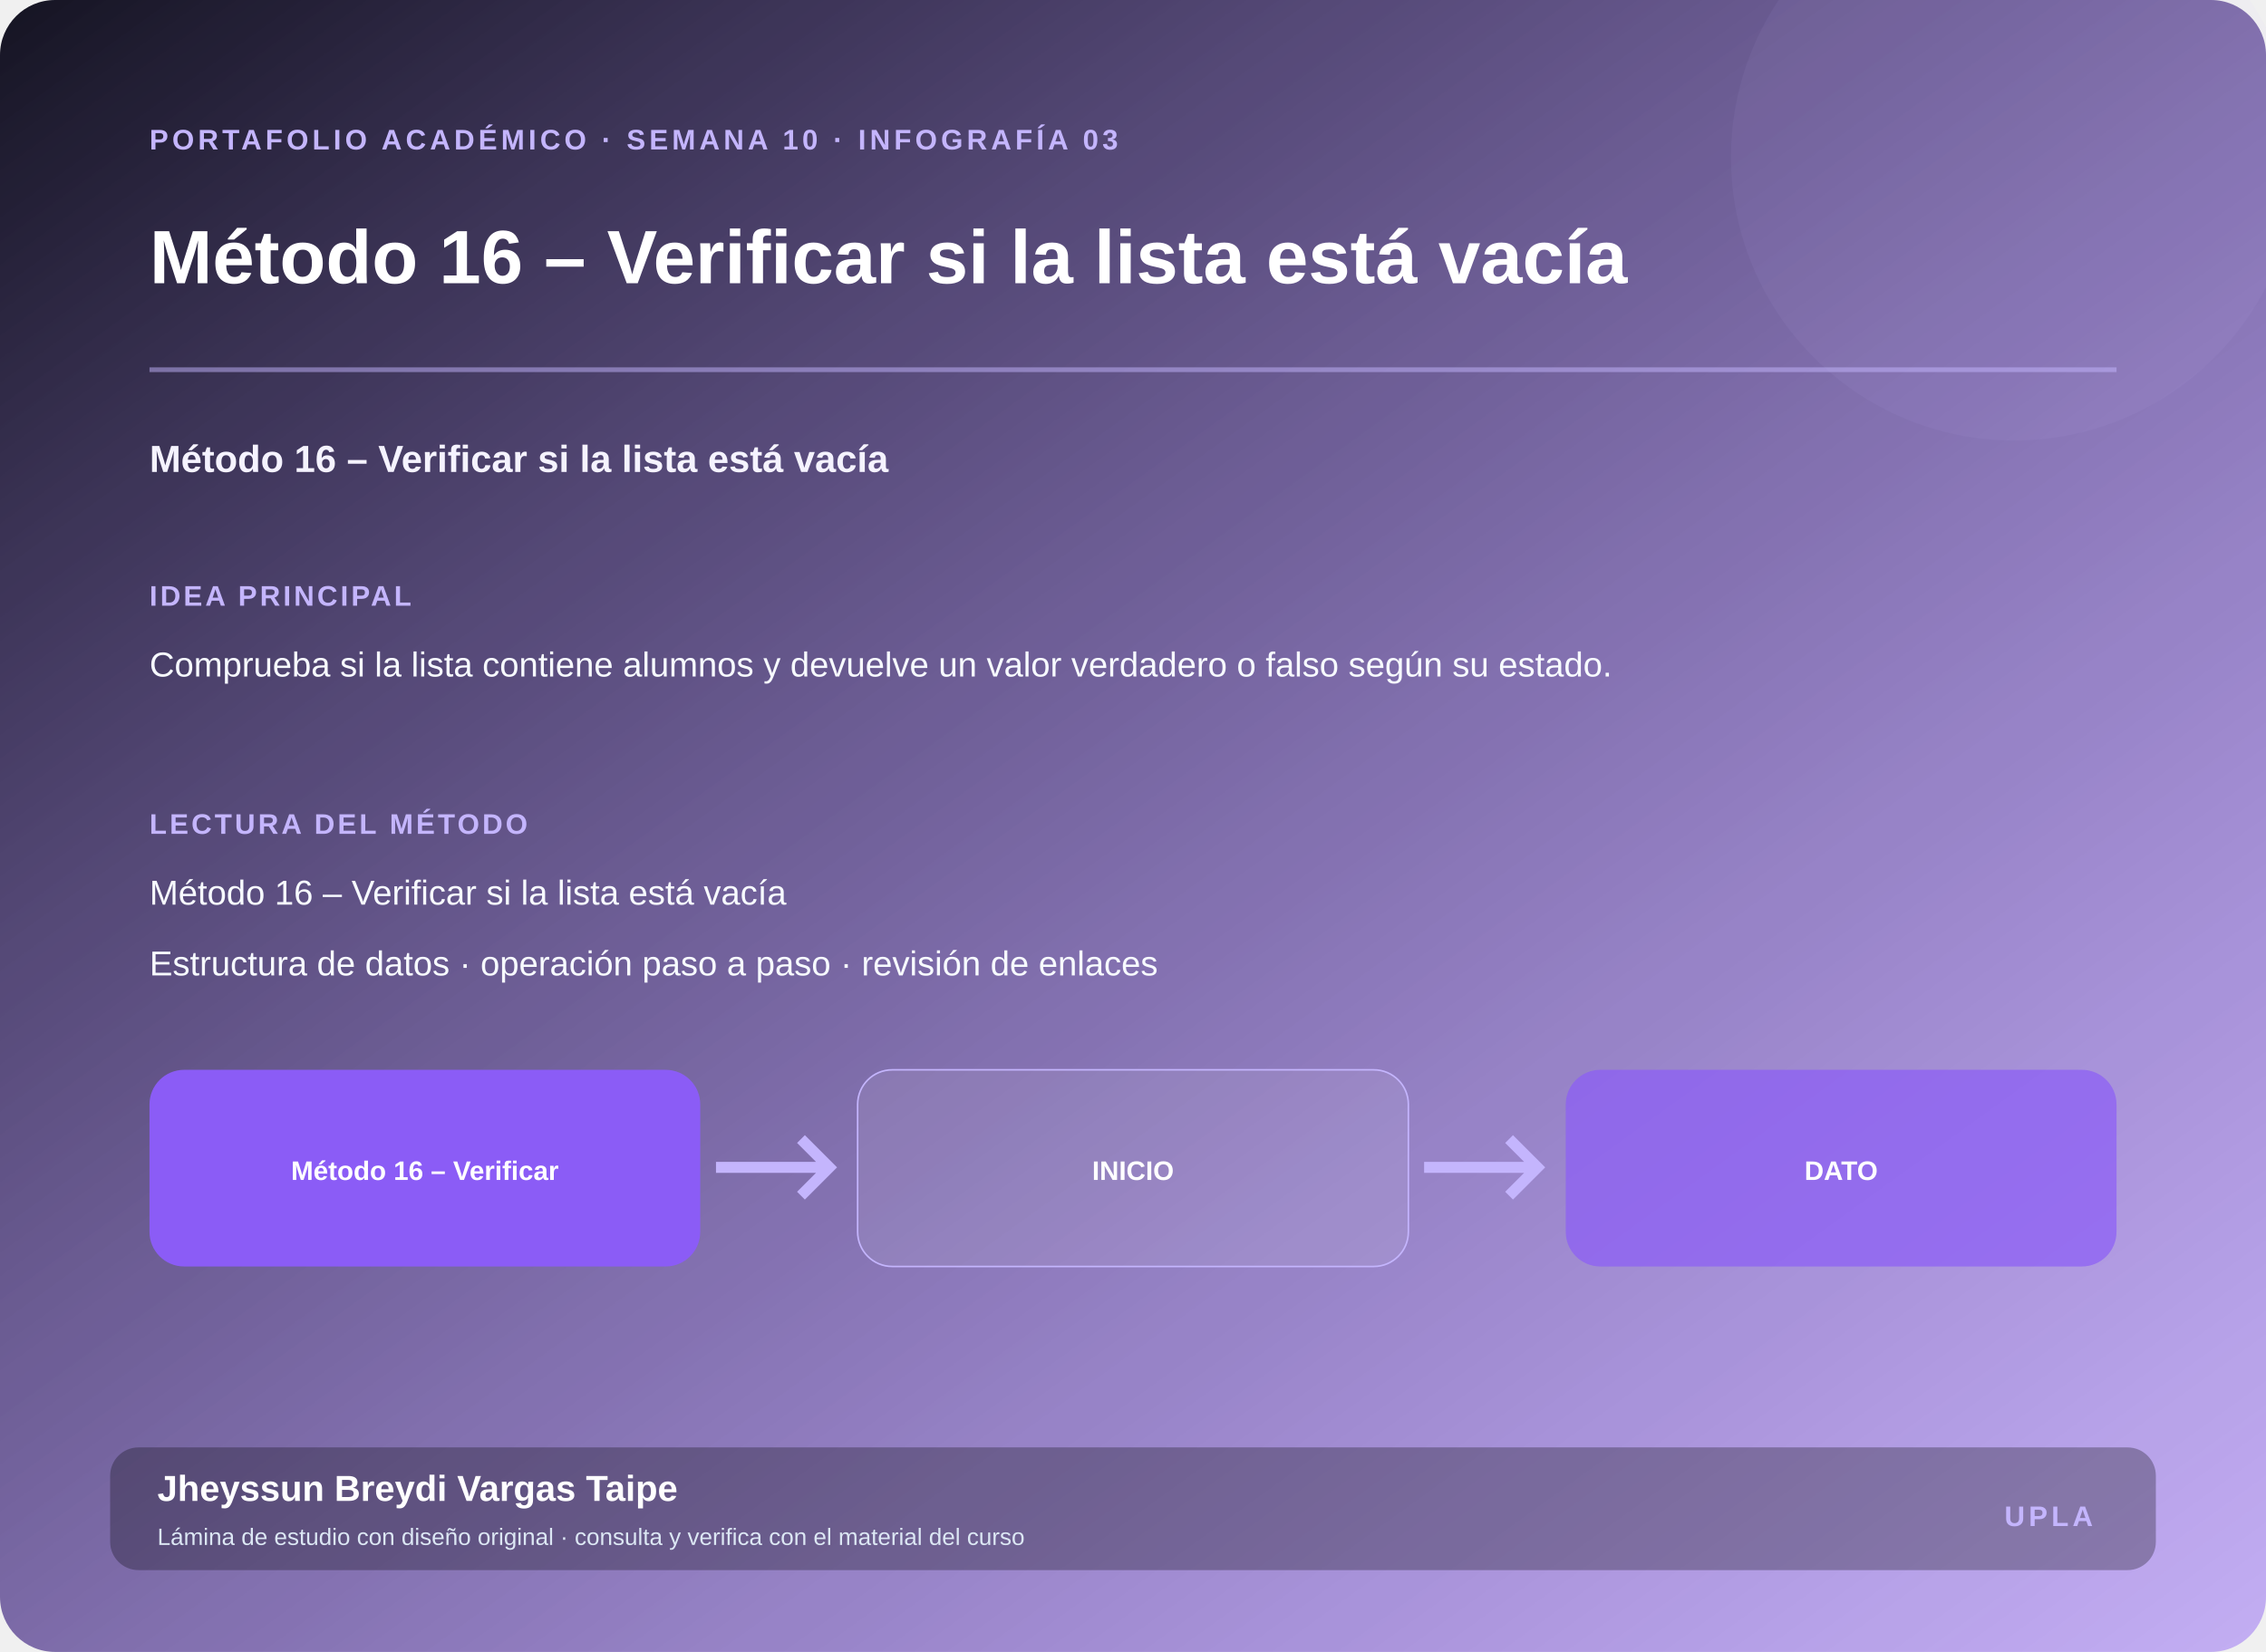
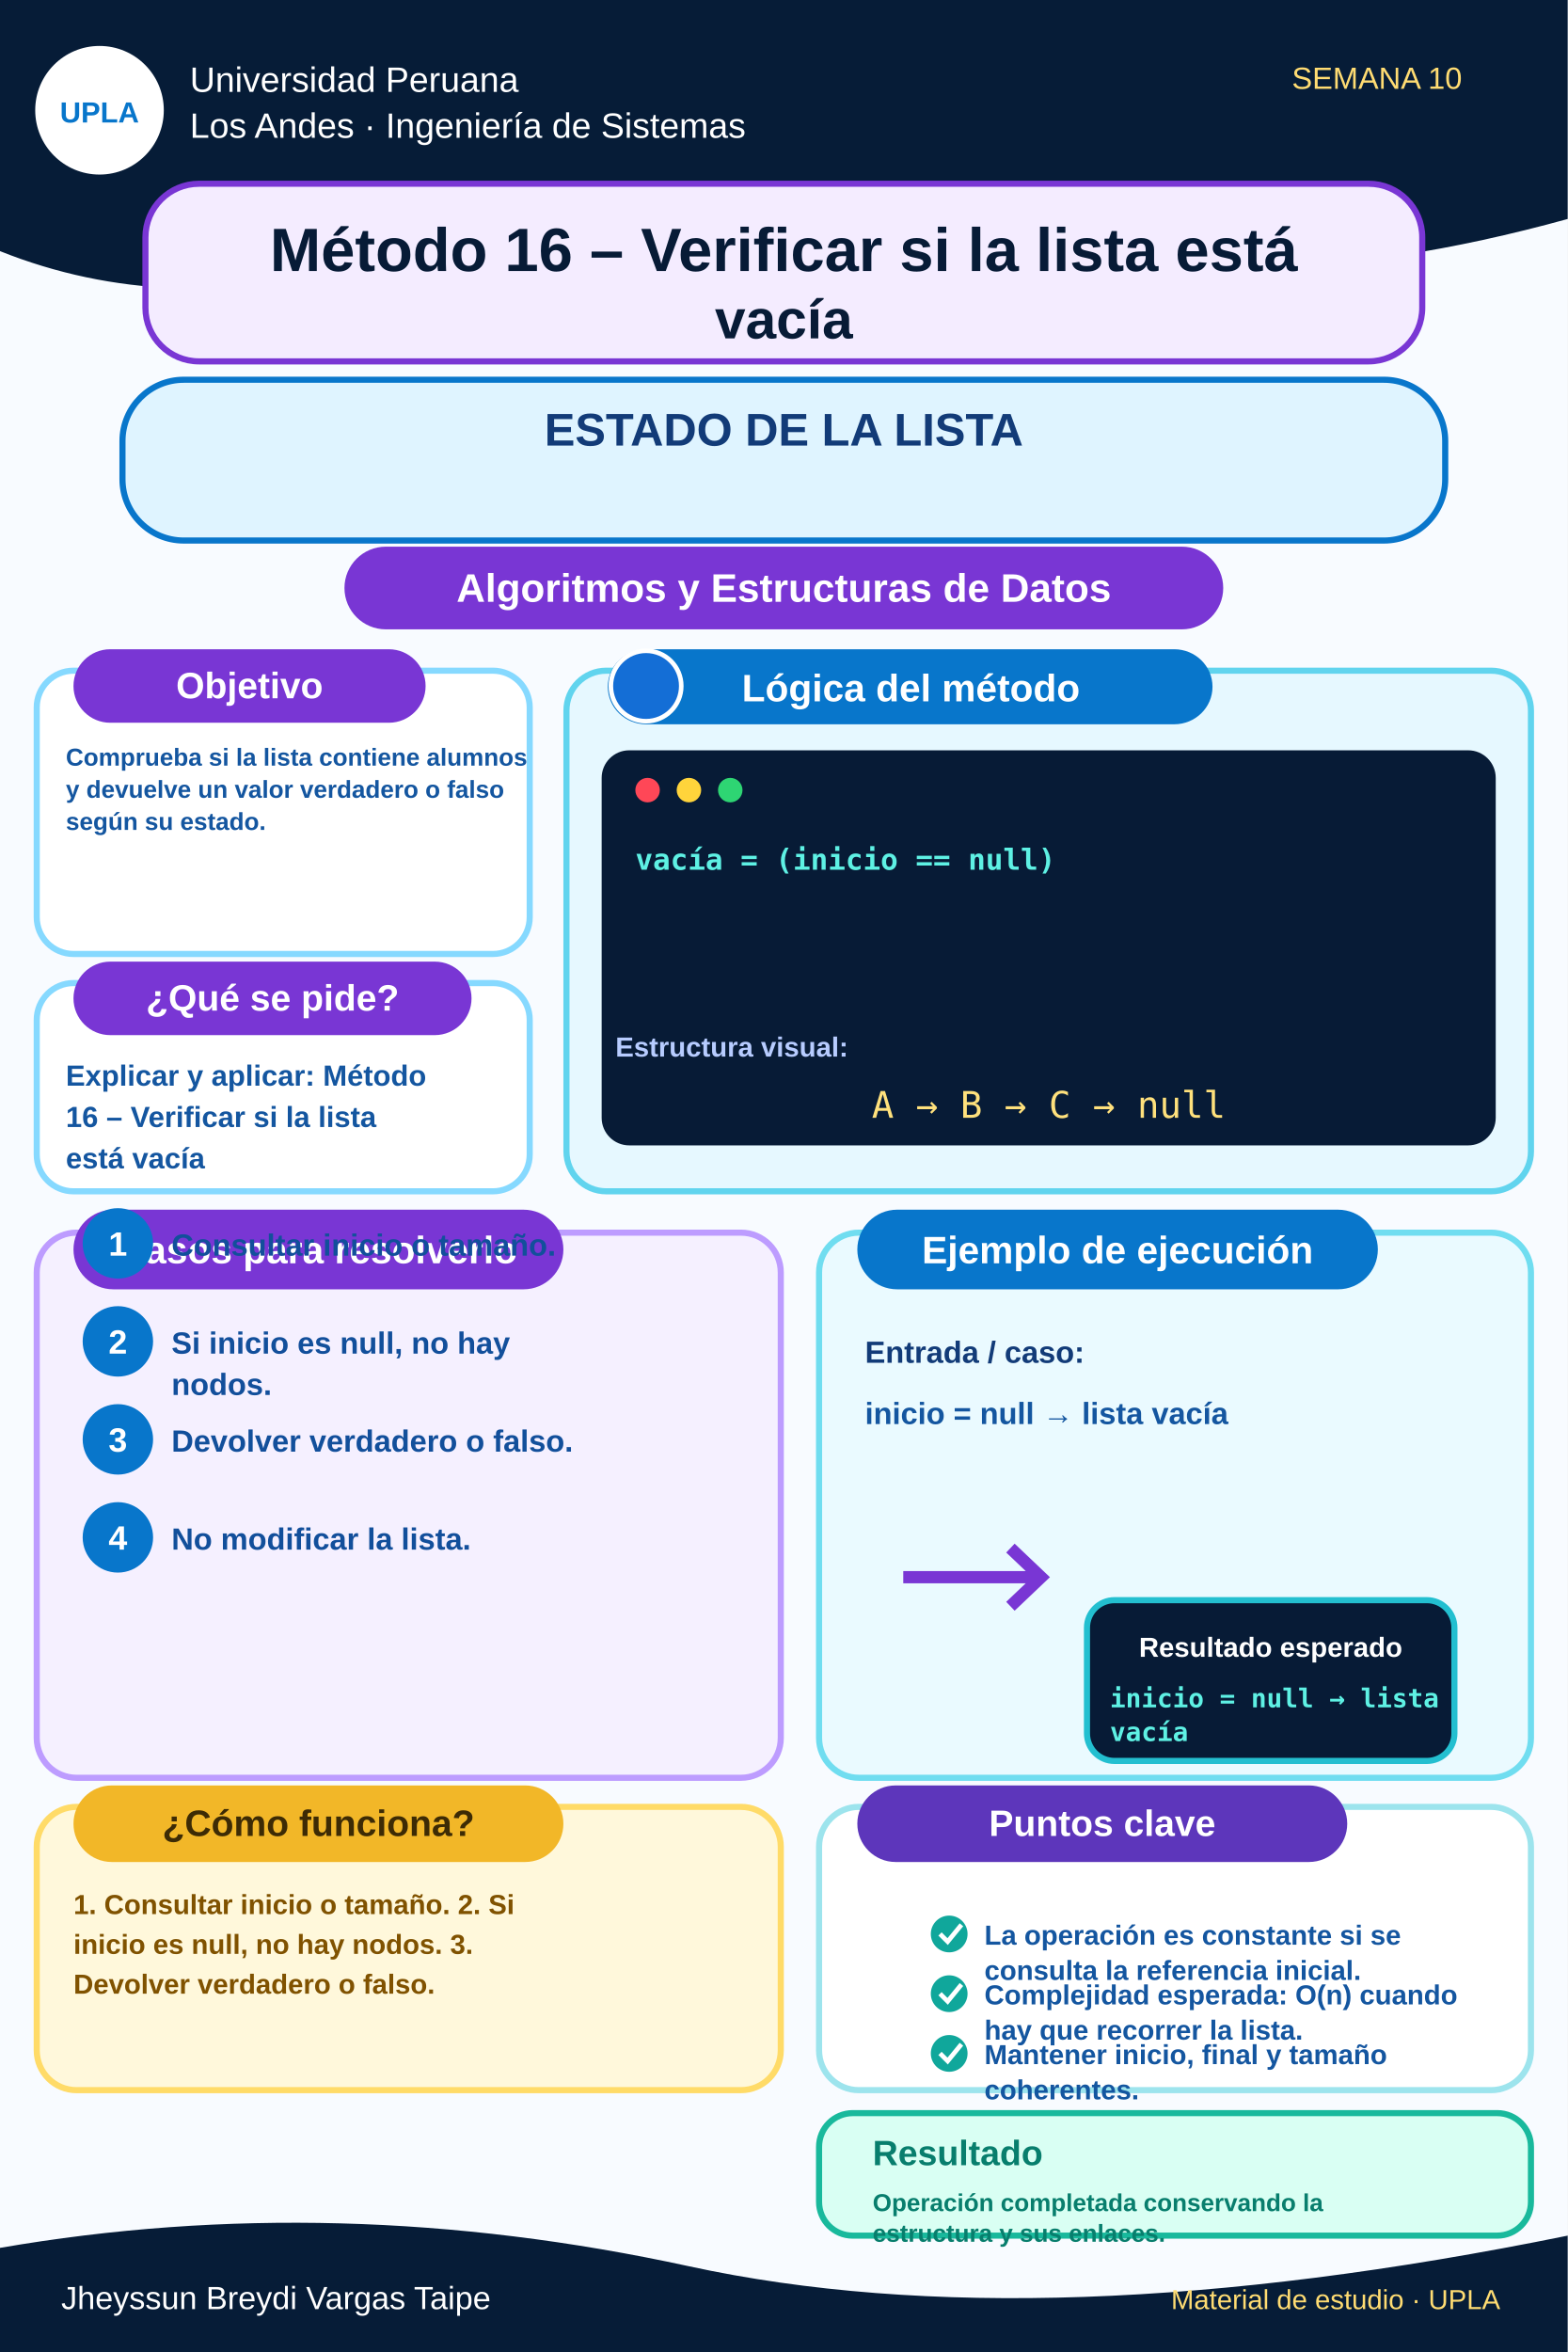
- <svg xmlns="http://www.w3.org/2000/svg" viewBox="0 0 1440 1050" role="img" aria-labelledby="t d">
-   <defs>
-     <linearGradient id="g" x1="0" y1="0" x2="1" y2="1">
-       <stop stop-color="#141321" />
-       <stop offset="1" stop-color="#8b5cf6" stop-opacity=".45" />
-     </linearGradient>
-   </defs>
-   <rect width="1440" height="1050" rx="35" fill="url(#g)" />
-   <circle cx="1280" cy="100" r="180" fill="#c4b5fd" opacity=".06" />
-   <text x="95" y="95" class="kicker">PORTAFOLIO ACADÉMICO · SEMANA 10 · INFOGRAFÍA 03</text>
-   <text x="95" y="180" class="title">Método 16 – Verificar si la lista está vacía</text>
-   <path d="M95 235H1345" stroke="#c4b5fd" opacity=".5" stroke-width="3" />
-   <text x="95" y="300" class="subtitle">Método 16 – Verificar si la lista está vacía</text>
-   <text x="95" y="385" class="label">IDEA PRINCIPAL</text>
-   <text x="95" y="430" class="body">Comprueba si la lista contiene alumnos y devuelve un valor verdadero o falso según su estado.</text>
-   <text x="95" y="530" class="label">LECTURA DEL MÉTODO</text>
-   <text x="95" y="575" class="body">Método 16 – Verificar si la lista está vacía</text>
-   <text x="95" y="620" class="body">Estructura de datos · operación paso a paso · revisión de enlaces</text>
-   <rect x="95" y="680" width="350" height="125" rx="22" fill="#8b5cf6" />
-   <rect x="545" y="680" width="350" height="125" rx="22" fill="#fff" fill-opacity=".08" stroke="#c4b5fd" />
-   <rect x="995" y="680" width="350" height="125" rx="22" fill="#8b5cf6" opacity=".7" />
-   <text x="270" y="750" class="node">Método 16 – Verificar </text>
-   <text x="720" y="750" class="node">INICIO</text>
-   <text x="1170" y="750" class="node">DATO</text>
-   <path d="M455 742h72m-18-18 18 18-18 18M905 742h72m-18-18 18 18-18 18" stroke="#c4b5fd" stroke-width="7" fill="none" />
-   <rect x="70" y="920" width="1300" height="78" rx="18" fill="#000" opacity=".28" />
-   <text x="100" y="954" class="foot">Jheyssun Breydi Vargas Taipe</text>
-   <text x="100" y="982" class="note">Lámina de estudio con diseño original · consulta y verifica con el material del curso</text>
-   <text x="1330" y="970" class="kicker" text-anchor="end">UPLA</text>
-   <style>.kicker{font:700 18px 'Segoe UI',Arial;letter-spacing:2.4px;fill:#c4b5fd}.title{font:800 48px 'Segoe UI',Arial;fill:#fff}.subtitle{font:700 24px 'Segoe UI',Arial;fill:#f5f3ff}.label{font:800 18px 'Segoe UI',Arial;letter-spacing:1.8px;fill:#c4b5fd}.body{font:500 22px 'Segoe UI',Arial;fill:#f7faff}.small{font:700 18px 'Segoe UI',Arial;fill:#fff;text-anchor:middle}.node{font:700 17px 'Segoe UI',Arial;fill:#fff;text-anchor:middle}.foot{font:800 23px 'Segoe UI',Arial;fill:#fff}.note{font:500 15px 'Segoe UI',Arial;fill:#dce7f4}</style>
+ <svg xmlns="http://www.w3.org/2000/svg" viewBox="0 0 1024 1536" role="img" aria-labelledby="t d">
+   <rect width="1024" height="1536" fill="#f8fbff" />
+   <path d="M0 0H1024V143Q800 205 620 151T240 173Q110 208 0 164Z" fill="#061c37" />
+   <circle cx="65" cy="72" r="42" fill="#fff" />
+   <text x="65" y="80" text-anchor="middle" font-family="Arial" font-size="19" font-weight="900" fill="#0876cb">UPLA</text>
+   <text x="124" y="60" font-family="Trebuchet MS,Arial" font-size="23" fill="white">Universidad Peruana</text>
+   <text x="124" y="90" font-family="Trebuchet MS,Arial" font-size="23" fill="white">Los Andes · Ingeniería de Sistemas</text>
+   <text x="955" y="58" text-anchor="end" font-family="Trebuchet MS,Arial" font-size="20" fill="#ffdc72">SEMANA 10</text>
+   <rect x="95" y="120" width="834" height="116" rx="35" fill="#f4ecff" stroke="#7936d4" stroke-width="4" />
+   <text x="512" y="177" text-anchor="middle" font-family="Trebuchet MS,Comic Sans MS,Arial" font-size="40" font-weight="900" fill="#071b36">Método 16 – Verificar si la lista está</text>
+   <text x="512" y="221" text-anchor="middle" font-family="Trebuchet MS,Comic Sans MS,Arial" font-size="36" font-weight="900" fill="#071b36">vacía</text>
+   <rect x="80" y="248" width="864" height="105" rx="40" fill="#dff4ff" stroke="#0876cb" stroke-width="4" />
+   <text x="512" y="291" text-anchor="middle" font-family="Trebuchet MS,Comic Sans MS,Arial" font-size="30" font-weight="900" fill="#123b78">
+     <tspan x="512" dy="0">ESTADO DE LA LISTA</tspan>
+   </text>
+   <rect x="225" y="357" width="574" height="54" rx="27" fill="#7936d4" />
+   <text x="512" y="393" text-anchor="middle" font-family="Trebuchet MS,Arial" font-size="26" font-weight="800" fill="white">Algoritmos y Estructuras de Datos</text>
+   <rect x="24" y="438" width="322" height="185" rx="24" fill="white" stroke="#86d9ff" stroke-width="4" />
+   <rect x="48" y="424" width="230" height="48" rx="24" fill="#7936d4" />
+   <text x="163" y="456" text-anchor="middle" font-family="Trebuchet MS,Arial" font-size="24" font-weight="900" fill="white">Objetivo</text>
+   <text x="43" y="500" font-family="Trebuchet MS,Comic Sans MS,Arial" font-size="16" font-weight="600" fill="#1456a0">
+     <tspan x="43" dy="0">Comprueba si la lista contiene alumnos</tspan>
+     <tspan x="43" dy="21">y devuelve un valor verdadero o falso</tspan>
+     <tspan x="43" dy="21">según su estado.</tspan>
+   </text>
+   <rect x="24" y="642" width="322" height="136" rx="24" fill="white" stroke="#86d9ff" stroke-width="4" />
+   <rect x="48" y="628" width="260" height="48" rx="24" fill="#7936d4" />
+   <text x="178" y="660" text-anchor="middle" font-family="Trebuchet MS,Arial" font-size="24" font-weight="900" fill="white">¿Qué se pide?</text>
+   <text x="43" y="709" font-family="'Trebuchet MS','Comic Sans MS',Arial" font-size="19" font-weight="600" fill="#1456a0">
+     <tspan x="43" dy="0">Explicar y aplicar: Método</tspan>
+     <tspan x="43" dy="27">16 – Verificar si la lista</tspan>
+     <tspan x="43" dy="27">está vacía</tspan>
+   </text>
+   <rect x="370" y="438" width="630" height="340" rx="26" fill="#e6f8ff" stroke="#61d4ee" stroke-width="4" />
+   <rect x="397" y="424" width="395" height="49" rx="25" fill="#0876cb" />
+   <circle cx="422" cy="448" r="23" fill="#146ed6" stroke="white" stroke-width="3" />
+   <text x="595" y="458" text-anchor="middle" font-family="Trebuchet MS,Arial" font-size="25" font-weight="900" fill="white">Lógica del método</text>
+   <rect x="393" y="490" width="584" height="258" rx="18" fill="#071b36" />
+   <circle cx="423" cy="516" r="8" fill="#ff4757" />
+   <circle cx="450" cy="516" r="8" fill="#ffd43b" />
+   <circle cx="477" cy="516" r="8" fill="#2ed573" />
+   <text x="415" y="568" font-family="Consolas,monospace" font-size="19" font-weight="700" fill="#5ef1e4">
+     <tspan x="415" dy="0">vacía = (inicio == null)</tspan>
+   </text>
+   <text x="402" y="690" font-family="'Trebuchet MS','Comic Sans MS',Arial" font-size="18" font-weight="700" fill="#b7ccff">
+     <tspan x="402" dy="0">Estructura visual:</tspan>
+   </text>
+   <text x="685" y="730" text-anchor="middle" font-family="Consolas,monospace" font-size="24" fill="#ffe17c">A → B → C → null</text>
+   <rect x="24" y="805" width="486" height="356" rx="26" fill="#f5f0ff" stroke="#bd9cff" stroke-width="4" />
+   <rect x="48" y="790" width="320" height="52" rx="26" fill="#7936d4" />
+   <text x="208" y="825" text-anchor="middle" font-family="Trebuchet MS,Arial" font-size="25" font-weight="900" fill="white">Pasos para resolverlo</text>
+   <circle cx="77" cy="812" r="23" fill="#0876cb" />
+   <text x="77" y="820" text-anchor="middle" font-family="Arial" font-size="22" font-weight="900" fill="white">1</text>
+   <text x="112" y="820" font-family="'Trebuchet MS','Comic Sans MS',Arial" font-size="20" font-weight="600" fill="#124f9b">
+     <tspan x="112" dy="0">Consultar inicio o tamaño.</tspan>
+   </text>
+   <circle cx="77" cy="876" r="23" fill="#0876cb" />
+   <text x="77" y="884" text-anchor="middle" font-family="Arial" font-size="22" font-weight="900" fill="white">2</text>
+   <text x="112" y="884" font-family="'Trebuchet MS','Comic Sans MS',Arial" font-size="20" font-weight="600" fill="#124f9b">
+     <tspan x="112" dy="0">Si inicio es null, no hay</tspan>
+     <tspan x="112" dy="27">nodos.</tspan>
+   </text>
+   <circle cx="77" cy="940" r="23" fill="#0876cb" />
+   <text x="77" y="948" text-anchor="middle" font-family="Arial" font-size="22" font-weight="900" fill="white">3</text>
+   <text x="112" y="948" font-family="'Trebuchet MS','Comic Sans MS',Arial" font-size="20" font-weight="600" fill="#124f9b">
+     <tspan x="112" dy="0">Devolver verdadero o falso.</tspan>
+   </text>
+   <circle cx="77" cy="1004" r="23" fill="#0876cb" />
+   <text x="77" y="1012" text-anchor="middle" font-family="Arial" font-size="22" font-weight="900" fill="white">4</text>
+   <text x="112" y="1012" font-family="'Trebuchet MS','Comic Sans MS',Arial" font-size="20" font-weight="600" fill="#124f9b">
+     <tspan x="112" dy="0">No modificar la lista.</tspan>
+   </text>
+   <rect x="535" y="805" width="465" height="356" rx="26" fill="#eafaff" stroke="#70ddf0" stroke-width="4" />
+   <rect x="560" y="790" width="340" height="52" rx="26" fill="#0876cb" />
+   <text x="730" y="825" text-anchor="middle" font-family="Trebuchet MS,Arial" font-size="25" font-weight="900" fill="white">Ejemplo de ejecución</text>
+   <text x="565" y="890" font-family="Trebuchet MS,Arial" font-size="20" font-weight="800" fill="#123b78">Entrada / caso:</text>
+   <text x="565" y="930" font-family="'Trebuchet MS','Comic Sans MS',Arial" font-size="20" font-weight="700" fill="#1456a0">
+     <tspan x="565" dy="0">inicio = null → lista vacía</tspan>
+   </text>
+   <path d="M590 1030h90m-20-19 20 19-20 19" stroke="#7936d4" stroke-width="8" fill="none" />
+   <rect x="710" y="1045" width="240" height="105" rx="18" fill="#071b36" stroke="#23bfd0" stroke-width="4" />
+   <text x="830" y="1082" text-anchor="middle" font-family="Trebuchet MS,Arial" font-size="18" font-weight="800" fill="white">Resultado esperado</text>
+   <text x="725" y="1115" font-family="Consolas,monospace" font-size="17" font-weight="600" fill="#5ef1e4">
+     <tspan x="725" dy="0">inicio = null → lista</tspan>
+     <tspan x="725" dy="22">vacía</tspan>
+   </text>
+   <rect x="24" y="1180" width="486" height="185" rx="26" fill="#fff8db" stroke="#ffdb68" stroke-width="4" />
+   <rect x="48" y="1166" width="320" height="50" rx="25" fill="#f2b728" />
+   <text x="208" y="1199" text-anchor="middle" font-family="Trebuchet MS,Arial" font-size="24" font-weight="900" fill="#3d2b05">¿Cómo funciona?</text>
+   <text x="48" y="1250" font-family="'Trebuchet MS','Comic Sans MS',Arial" font-size="18" font-weight="700" fill="#805200">
+     <tspan x="48" dy="0">1. Consultar inicio o tamaño. 2. Si</tspan>
+     <tspan x="48" dy="26">inicio es null, no hay nodos. 3.</tspan>
+     <tspan x="48" dy="26">Devolver verdadero o falso.</tspan>
+   </text>
+   <rect x="535" y="1180" width="465" height="185" rx="26" fill="white" stroke="#9de4ed" stroke-width="4" />
+   <rect x="560" y="1166" width="320" height="50" rx="25" fill="#5d36bb" />
+   <text x="720" y="1199" text-anchor="middle" font-family="Trebuchet MS,Arial" font-size="24" font-weight="900" fill="white">Puntos clave</text>
+   <circle cx="620" cy="1263" r="12" fill="#10a79b" />
+   <path d="M614 1263l5 5 9-11" fill="none" stroke="white" stroke-width="3" />
+   <text x="643" y="1270" font-family="'Trebuchet MS','Comic Sans MS',Arial" font-size="18" font-weight="600" fill="#1456a0">
+     <tspan x="643" dy="0">La operación es constante si se</tspan>
+     <tspan x="643" dy="23">consulta la referencia inicial.</tspan>
+   </text>
+   <circle cx="620" cy="1302" r="12" fill="#10a79b" />
+   <path d="M614 1302l5 5 9-11" fill="none" stroke="white" stroke-width="3" />
+   <text x="643" y="1309" font-family="'Trebuchet MS','Comic Sans MS',Arial" font-size="18" font-weight="600" fill="#1456a0">
+     <tspan x="643" dy="0">Complejidad esperada: O(n) cuando</tspan>
+     <tspan x="643" dy="23">hay que recorrer la lista.</tspan>
+   </text>
+   <circle cx="620" cy="1341" r="12" fill="#10a79b" />
+   <path d="M614 1341l5 5 9-11" fill="none" stroke="white" stroke-width="3" />
+   <text x="643" y="1348" font-family="'Trebuchet MS','Comic Sans MS',Arial" font-size="18" font-weight="600" fill="#1456a0">
+     <tspan x="643" dy="0">Mantener inicio, final y tamaño</tspan>
+     <tspan x="643" dy="23">coherentes.</tspan>
+   </text>
+   <rect x="535" y="1380" width="465" height="80" rx="22" fill="#d9fff3" stroke="#19b99c" stroke-width="4" />
+   <text x="570" y="1414" font-family="Trebuchet MS,Arial" font-size="23" font-weight="900" fill="#087e6d">Resultado</text>
+   <text x="570" y="1444" font-family="'Trebuchet MS','Comic Sans MS',Arial" font-size="16" font-weight="600" fill="#087e6d">
+     <tspan x="570" dy="0">Operación completada conservando la</tspan>
+     <tspan x="570" dy="20">estructura y sus enlaces.</tspan>
+   </text>
+   <path d="M0 1468Q220 1430 450 1480T1024 1460V1536H0Z" fill="#061c37" />
+   <text x="40" y="1508" font-family="Trebuchet MS,Arial" font-size="21" fill="white">Jheyssun Breydi Vargas Taipe</text>
+   <text x="980" y="1508" text-anchor="end" font-family="Trebuchet MS,Arial" font-size="18" fill="#ffdc72">Material de estudio · UPLA</text>
</svg>
